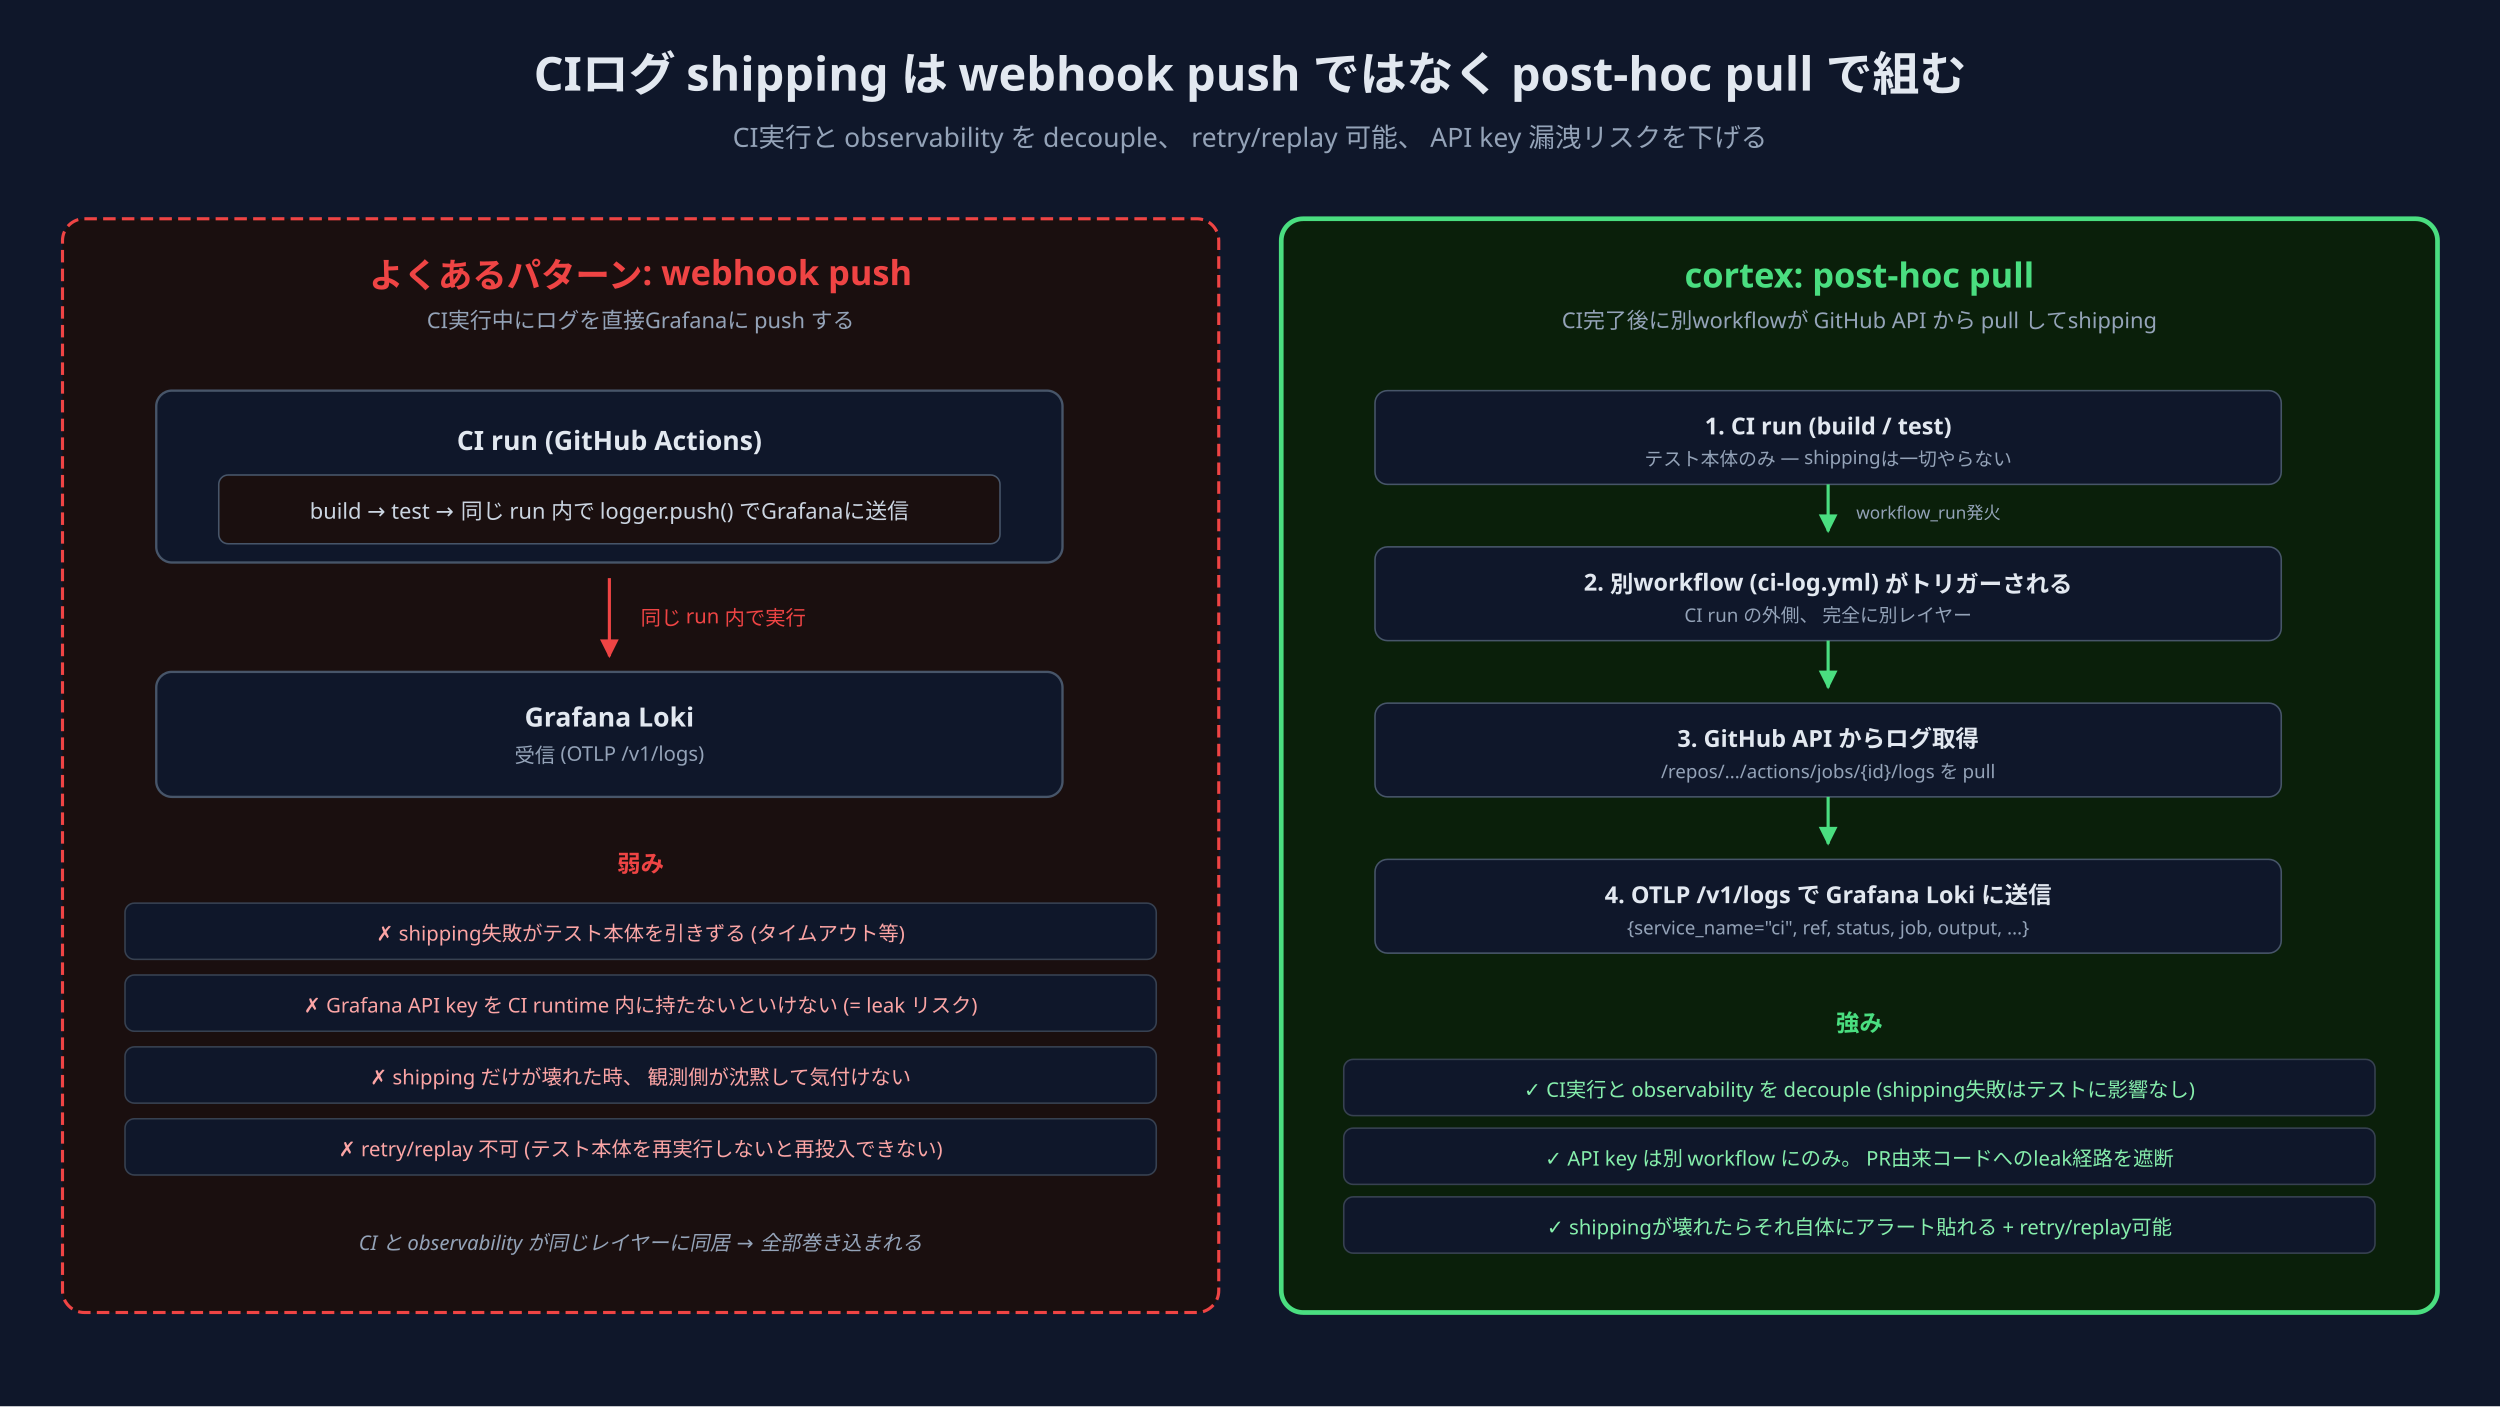
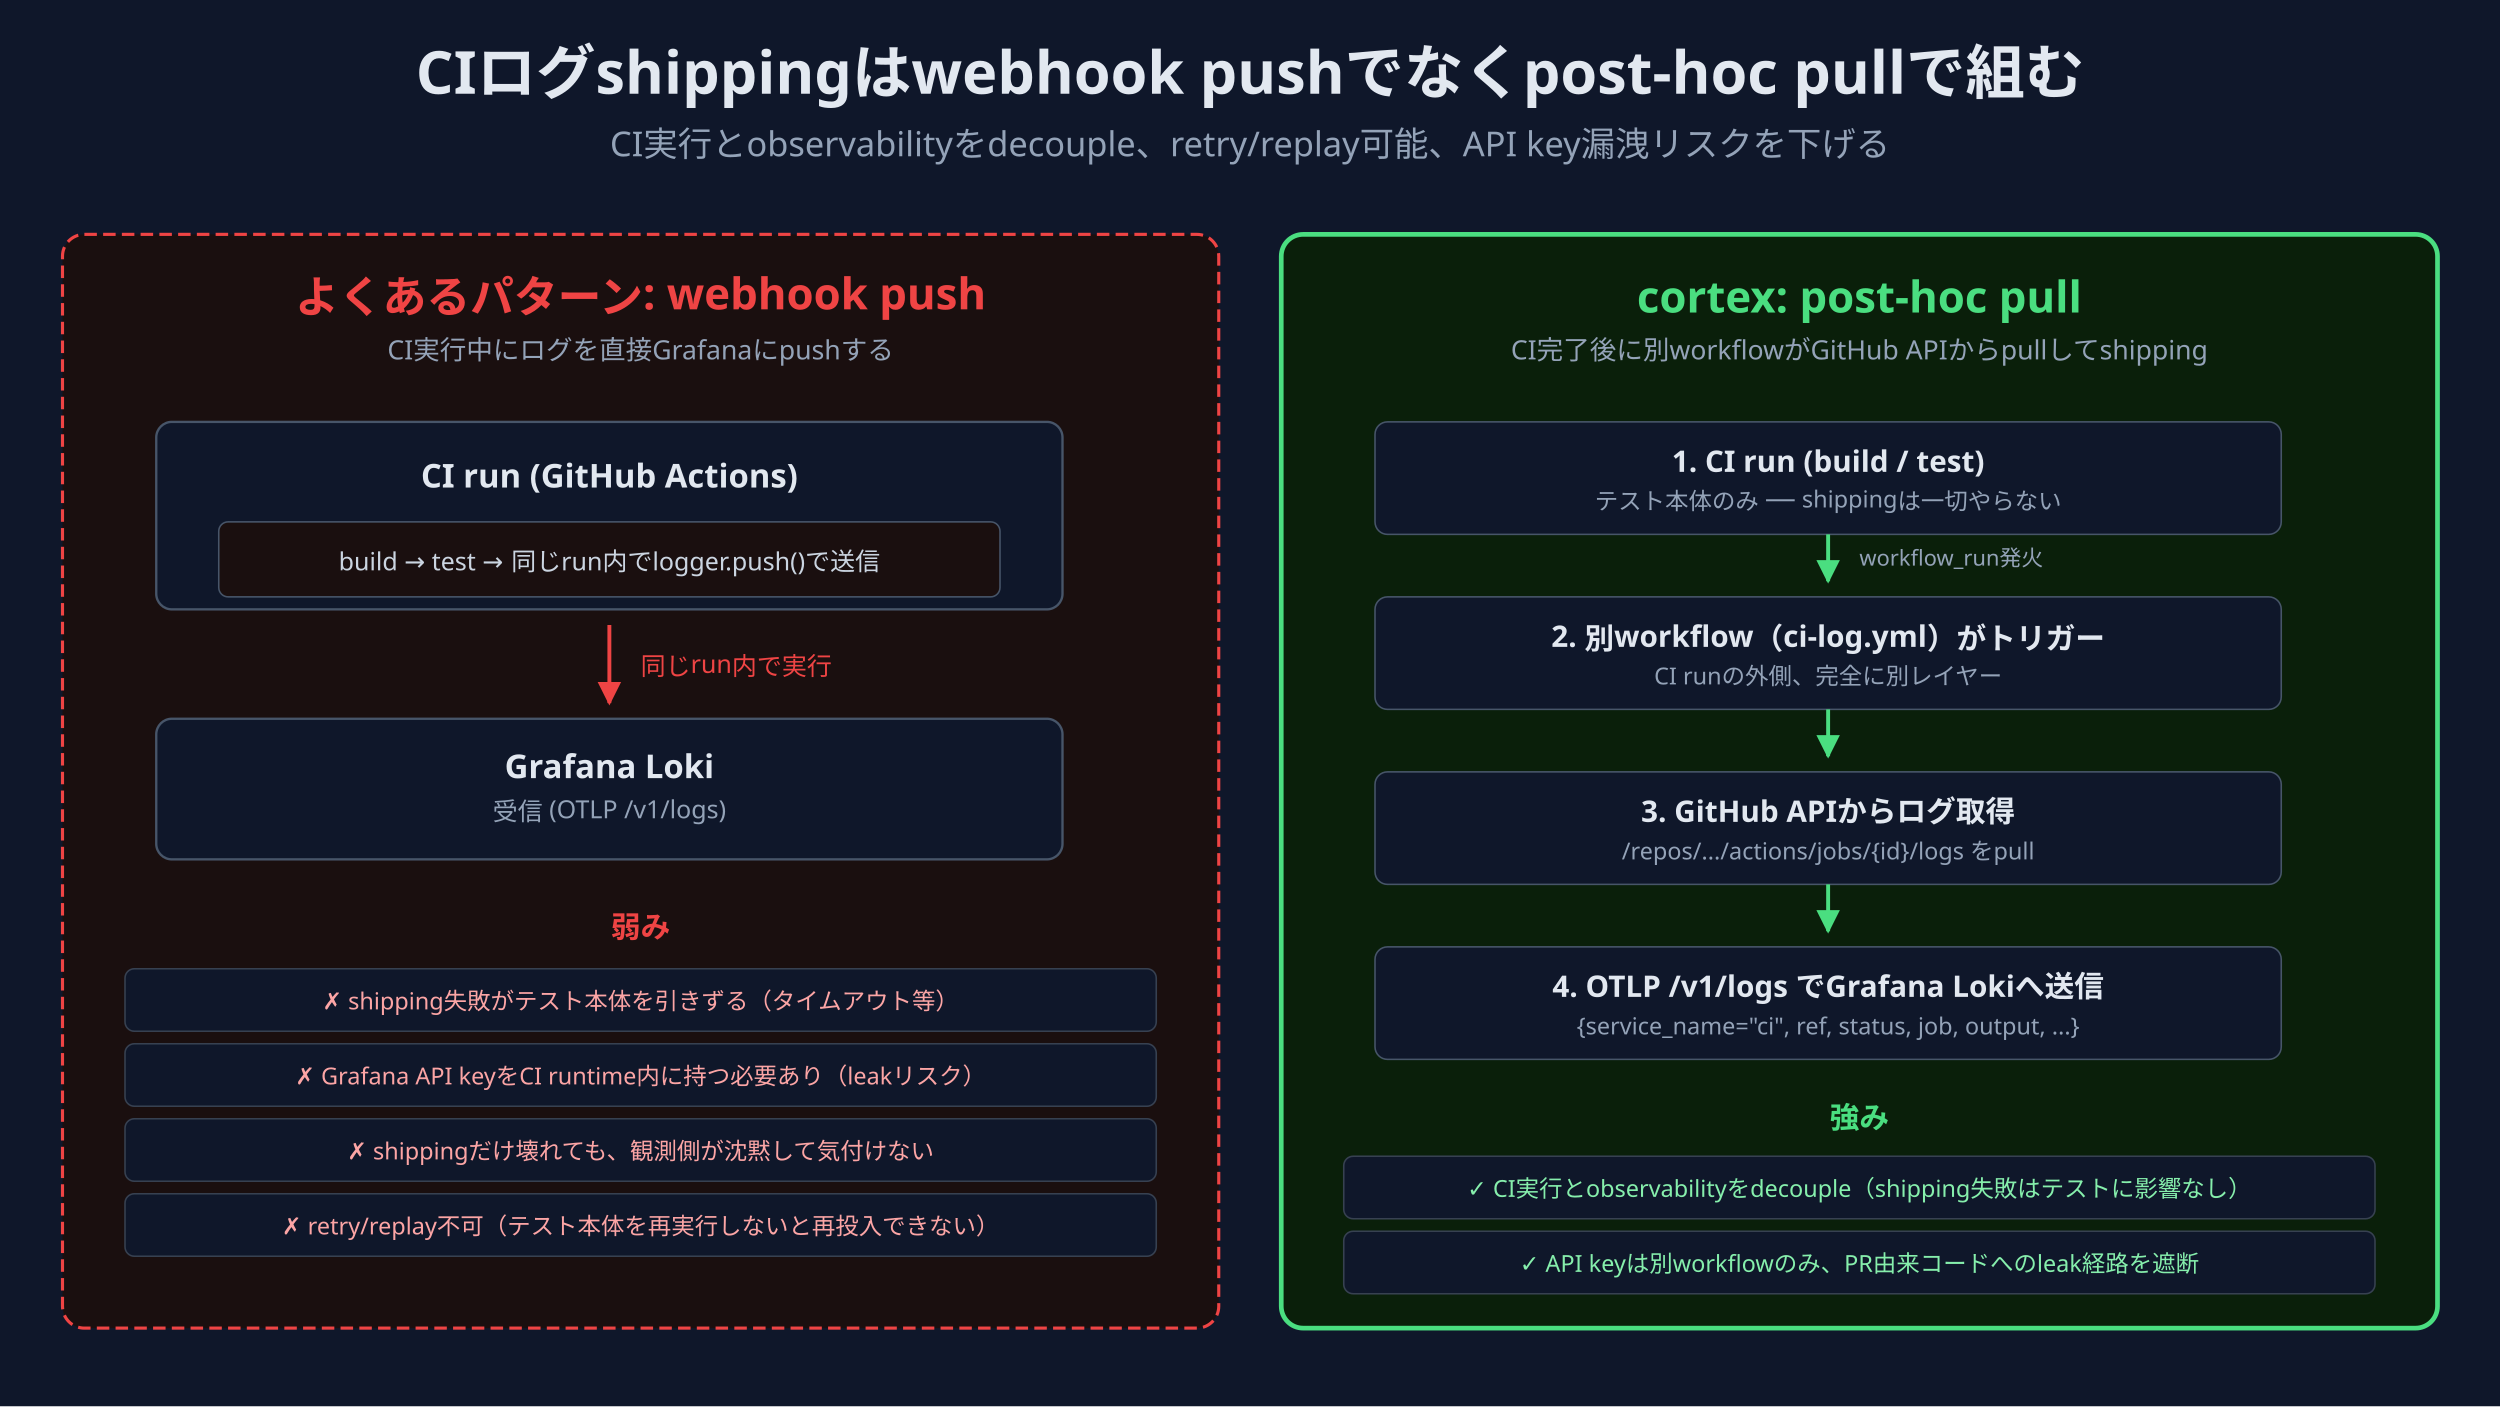
<svg xmlns="http://www.w3.org/2000/svg" width="1600" height="900" viewBox="0 0 1600 900">
  <rect width="1600" height="900" fill="#0f172a" />
  <defs>
    <marker id="a-red" viewBox="0 0 10 10" refX="9" refY="5" markerWidth="6" markerHeight="6" orient="auto-start-reverse">
      <path d="M 0 0 L 10 5 L 0 10 z" fill="#ef4444" />
    </marker>
    <marker id="a-green" viewBox="0 0 10 10" refX="9" refY="5" markerWidth="6" markerHeight="6" orient="auto-start-reverse">
      <path d="M 0 0 L 10 5 L 0 10 z" fill="#4ade80" />
    </marker>
-     <marker id="a-muted" viewBox="0 0 10 10" refX="9" refY="5" markerWidth="6" markerHeight="6" orient="auto-start-reverse">
-       <path d="M 0 0 L 10 5 L 0 10 z" fill="#94a3b8" />
-     </marker>
  </defs>
-   <text x="800" y="58" font-size="30" fill="#e2e8f0" text-anchor="middle" font-weight="bold" font-family="Noto Sans JP, system-ui, sans-serif">CIログ shipping は webhook push ではなく post-hoc pull で組む</text>
-   <text x="800" y="94" font-size="17" fill="#94a3b8" text-anchor="middle" font-family="Noto Sans JP, system-ui, sans-serif">CI実行と observability を decouple、 retry/replay 可能、 API key 漏洩リスクを下げる</text>
+   <text x="800" y="60" font-size="38" fill="#e2e8f0" text-anchor="middle" font-weight="bold" font-family="Noto Sans JP, system-ui, sans-serif">CIログshippingはwebhook pushでなくpost-hoc pullで組む</text>
+   <text x="800" y="100" font-size="22" fill="#94a3b8" text-anchor="middle" font-family="Noto Sans JP, system-ui, sans-serif">CI実行とobservabilityをdecouple、retry/replay可能、API key漏洩リスクを下げる</text>
  <g font-family="Noto Sans JP, system-ui, sans-serif">
-     <rect x="40" y="140" width="740" height="700" rx="14" fill="#1a0f0f" stroke="#ef4444" stroke-width="2" stroke-dasharray="8,4" />
-     <text x="410" y="184" font-size="22" fill="#ef4444" text-anchor="middle" font-weight="bold">よくあるパターン: webhook push</text>
-     <text x="410" y="210" font-size="14" fill="#94a3b8" text-anchor="middle">CI実行中にログを直接Grafanaに push する</text>
-     <rect x="100" y="250" width="580" height="110" rx="10" fill="#0f172a" stroke="#475569" stroke-width="1.5" />
-     <text x="390" y="288" font-size="17" fill="#e2e8f0" text-anchor="middle" font-weight="bold">CI run (GitHub Actions)</text>
-     <rect x="140" y="304" width="500" height="44" rx="6" fill="#1a0f0f" stroke="#475569" />
-     <text x="390" y="332" font-size="14" fill="#cbd5e1" text-anchor="middle">build → test → 同じ run 内で logger.push() でGrafanaに送信</text>
-     <line x1="390" y1="370" x2="390" y2="420" stroke="#ef4444" stroke-width="2" marker-end="url(#a-red)" />
-     <text x="410" y="400" font-size="13" fill="#ef4444" text-anchor="start">同じ run 内で実行</text>
-     <rect x="100" y="430" width="580" height="80" rx="10" fill="#0f172a" stroke="#475569" stroke-width="1.5" />
-     <text x="390" y="465" font-size="17" fill="#e2e8f0" text-anchor="middle" font-weight="bold">Grafana Loki</text>
-     <text x="390" y="488" font-size="13" fill="#94a3b8" text-anchor="middle">受信 (OTLP /v1/logs)</text>
-     <text x="410" y="558" font-size="15" fill="#ef4444" text-anchor="middle" font-weight="bold">弱み</text>
-     <rect x="80" y="578" width="660" height="36" rx="6" fill="#0f172a" stroke="#374151" />
-     <text x="410" y="602" font-size="13" fill="#fca5a5" text-anchor="middle">✗ shipping失敗がテスト本体を引きずる (タイムアウト等)</text>
-     <rect x="80" y="624" width="660" height="36" rx="6" fill="#0f172a" stroke="#374151" />
-     <text x="410" y="648" font-size="13" fill="#fca5a5" text-anchor="middle">✗ Grafana API key を CI runtime 内に持たないといけない (= leak リスク)</text>
-     <rect x="80" y="670" width="660" height="36" rx="6" fill="#0f172a" stroke="#374151" />
-     <text x="410" y="694" font-size="13" fill="#fca5a5" text-anchor="middle">✗ shipping だけが壊れた時、 観測側が沈黙して気付けない</text>
-     <rect x="80" y="716" width="660" height="36" rx="6" fill="#0f172a" stroke="#374151" />
-     <text x="410" y="740" font-size="13" fill="#fca5a5" text-anchor="middle">✗ retry/replay 不可 (テスト本体を再実行しないと再投入できない)</text>
-     <text x="410" y="800" font-size="13" fill="#94a3b8" text-anchor="middle" font-style="italic">CI と observability が同じレイヤーに同居 → 全部巻き込まれる</text>
+     <rect x="40" y="150" width="740" height="700" rx="14" fill="#1a0f0f" stroke="#ef4444" stroke-width="2" stroke-dasharray="8,4" />
+     <text x="410" y="200" font-size="28" fill="#ef4444" text-anchor="middle" font-weight="bold">よくあるパターン: webhook push</text>
+     <text x="410" y="230" font-size="17" fill="#94a3b8" text-anchor="middle">CI実行中にログを直接Grafanaにpushする</text>
+     <rect x="100" y="270" width="580" height="120" rx="10" fill="#0f172a" stroke="#475569" stroke-width="1.5" />
+     <text x="390" y="312" font-size="21" fill="#e2e8f0" text-anchor="middle" font-weight="bold">CI run (GitHub Actions)</text>
+     <rect x="140" y="334" width="500" height="48" rx="6" fill="#1a0f0f" stroke="#475569" />
+     <text x="390" y="365" font-size="16" fill="#cbd5e1" text-anchor="middle">build → test → 同じrun内でlogger.push()で送信</text>
+     <line x1="390" y1="400" x2="390" y2="450" stroke="#ef4444" stroke-width="2.5" marker-end="url(#a-red)" />
+     <text x="410" y="432" font-size="16" fill="#ef4444" text-anchor="start">同じrun内で実行</text>
+     <rect x="100" y="460" width="580" height="90" rx="10" fill="#0f172a" stroke="#475569" stroke-width="1.5" />
+     <text x="390" y="498" font-size="21" fill="#e2e8f0" text-anchor="middle" font-weight="bold">Grafana Loki</text>
+     <text x="390" y="525" font-size="16" fill="#94a3b8" text-anchor="middle">受信 (OTLP /v1/logs)</text>
+     <text x="410" y="600" font-size="19" fill="#ef4444" text-anchor="middle" font-weight="bold">弱み</text>
+     <rect x="80" y="620" width="660" height="40" rx="6" fill="#0f172a" stroke="#374151" />
+     <text x="410" y="646" font-size="15" fill="#fca5a5" text-anchor="middle">✗ shipping失敗がテスト本体を引きずる（タイムアウト等）</text>
+     <rect x="80" y="668" width="660" height="40" rx="6" fill="#0f172a" stroke="#374151" />
+     <text x="410" y="694" font-size="15" fill="#fca5a5" text-anchor="middle">✗ Grafana API keyをCI runtime内に持つ必要あり（leakリスク）</text>
+     <rect x="80" y="716" width="660" height="40" rx="6" fill="#0f172a" stroke="#374151" />
+     <text x="410" y="742" font-size="15" fill="#fca5a5" text-anchor="middle">✗ shippingだけ壊れても、観測側が沈黙して気付けない</text>
+     <rect x="80" y="764" width="660" height="40" rx="6" fill="#0f172a" stroke="#374151" />
+     <text x="410" y="790" font-size="15" fill="#fca5a5" text-anchor="middle">✗ retry/replay不可（テスト本体を再実行しないと再投入できない）</text>
  </g>
  <g font-family="Noto Sans JP, system-ui, sans-serif">
-     <rect x="820" y="140" width="740" height="700" rx="14" fill="#0a1f0a" stroke="#4ade80" stroke-width="3" />
-     <text x="1190" y="184" font-size="22" fill="#4ade80" text-anchor="middle" font-weight="bold">cortex: post-hoc pull</text>
-     <text x="1190" y="210" font-size="14" fill="#94a3b8" text-anchor="middle">CI完了後に別workflowが GitHub API から pull してshipping</text>
-     <rect x="880" y="250" width="580" height="60" rx="8" fill="#0f172a" stroke="#475569" />
-     <text x="1170" y="278" font-size="15" fill="#e2e8f0" text-anchor="middle" font-weight="bold">1. CI run (build / test)</text>
-     <text x="1170" y="298" font-size="12" fill="#94a3b8" text-anchor="middle">テスト本体のみ — shippingは一切やらない</text>
-     <line x1="1170" y1="310" x2="1170" y2="340" stroke="#4ade80" stroke-width="2" marker-end="url(#a-green)" />
-     <text x="1188" y="332" font-size="11" fill="#94a3b8" text-anchor="start">workflow_run発火</text>
-     <rect x="880" y="350" width="580" height="60" rx="8" fill="#0f172a" stroke="#475569" />
-     <text x="1170" y="378" font-size="15" fill="#e2e8f0" text-anchor="middle" font-weight="bold">2. 別workflow (ci-log.yml) がトリガーされる</text>
-     <text x="1170" y="398" font-size="12" fill="#94a3b8" text-anchor="middle">CI run の外側、 完全に別レイヤー</text>
-     <line x1="1170" y1="410" x2="1170" y2="440" stroke="#4ade80" stroke-width="2" marker-end="url(#a-green)" />
-     <rect x="880" y="450" width="580" height="60" rx="8" fill="#0f172a" stroke="#475569" />
-     <text x="1170" y="478" font-size="15" fill="#e2e8f0" text-anchor="middle" font-weight="bold">3. GitHub API からログ取得</text>
-     <text x="1170" y="498" font-size="12" fill="#94a3b8" text-anchor="middle">/repos/.../actions/jobs/{id}/logs を pull</text>
-     <line x1="1170" y1="510" x2="1170" y2="540" stroke="#4ade80" stroke-width="2" marker-end="url(#a-green)" />
-     <rect x="880" y="550" width="580" height="60" rx="8" fill="#0f172a" stroke="#475569" />
-     <text x="1170" y="578" font-size="15" fill="#e2e8f0" text-anchor="middle" font-weight="bold">4. OTLP /v1/logs で Grafana Loki に送信</text>
-     <text x="1170" y="598" font-size="12" fill="#94a3b8" text-anchor="middle">{service_name="ci", ref, status, job, output, ...}</text>
-     <text x="1190" y="660" font-size="15" fill="#4ade80" text-anchor="middle" font-weight="bold">強み</text>
-     <rect x="860" y="678" width="660" height="36" rx="6" fill="#0f172a" stroke="#374151" />
-     <text x="1190" y="702" font-size="13" fill="#86efac" text-anchor="middle">✓ CI実行と observability を decouple (shipping失敗はテストに影響なし)</text>
-     <rect x="860" y="722" width="660" height="36" rx="6" fill="#0f172a" stroke="#374151" />
-     <text x="1190" y="746" font-size="13" fill="#86efac" text-anchor="middle">✓ API key は別 workflow にのみ。 PR由来コードへのleak経路を遮断</text>
-     <rect x="860" y="766" width="660" height="36" rx="6" fill="#0f172a" stroke="#374151" />
-     <text x="1190" y="790" font-size="13" fill="#86efac" text-anchor="middle">✓ shippingが壊れたらそれ自体にアラート貼れる + retry/replay可能</text>
+     <rect x="820" y="150" width="740" height="700" rx="14" fill="#0a1f0a" stroke="#4ade80" stroke-width="3" />
+     <text x="1190" y="200" font-size="28" fill="#4ade80" text-anchor="middle" font-weight="bold">cortex: post-hoc pull</text>
+     <text x="1190" y="230" font-size="17" fill="#94a3b8" text-anchor="middle">CI完了後に別workflowがGitHub APIからpullしてshipping</text>
+     <rect x="880" y="270" width="580" height="72" rx="8" fill="#0f172a" stroke="#475569" />
+     <text x="1170" y="302" font-size="19" fill="#e2e8f0" text-anchor="middle" font-weight="bold">1. CI run (build / test)</text>
+     <text x="1170" y="326" font-size="15" fill="#94a3b8" text-anchor="middle">テスト本体のみ ── shippingは一切やらない</text>
+     <line x1="1170" y1="342" x2="1170" y2="372" stroke="#4ade80" stroke-width="2.5" marker-end="url(#a-green)" />
+     <text x="1190" y="362" font-size="14" fill="#94a3b8" text-anchor="start">workflow_run発火</text>
+     <rect x="880" y="382" width="580" height="72" rx="8" fill="#0f172a" stroke="#475569" />
+     <text x="1170" y="414" font-size="19" fill="#e2e8f0" text-anchor="middle" font-weight="bold">2. 別workflow（ci-log.yml）がトリガー</text>
+     <text x="1170" y="438" font-size="15" fill="#94a3b8" text-anchor="middle">CI runの外側、完全に別レイヤー</text>
+     <line x1="1170" y1="454" x2="1170" y2="484" stroke="#4ade80" stroke-width="2.5" marker-end="url(#a-green)" />
+     <rect x="880" y="494" width="580" height="72" rx="8" fill="#0f172a" stroke="#475569" />
+     <text x="1170" y="526" font-size="19" fill="#e2e8f0" text-anchor="middle" font-weight="bold">3. GitHub APIからログ取得</text>
+     <text x="1170" y="550" font-size="15" fill="#94a3b8" text-anchor="middle">/repos/.../actions/jobs/{id}/logs をpull</text>
+     <line x1="1170" y1="566" x2="1170" y2="596" stroke="#4ade80" stroke-width="2.5" marker-end="url(#a-green)" />
+     <rect x="880" y="606" width="580" height="72" rx="8" fill="#0f172a" stroke="#475569" />
+     <text x="1170" y="638" font-size="19" fill="#e2e8f0" text-anchor="middle" font-weight="bold">4. OTLP /v1/logs でGrafana Lokiへ送信</text>
+     <text x="1170" y="662" font-size="15" fill="#94a3b8" text-anchor="middle">{service_name="ci", ref, status, job, output, ...}</text>
+     <text x="1190" y="722" font-size="19" fill="#4ade80" text-anchor="middle" font-weight="bold">強み</text>
+     <rect x="860" y="740" width="660" height="40" rx="6" fill="#0f172a" stroke="#374151" />
+     <text x="1190" y="766" font-size="15" fill="#86efac" text-anchor="middle">✓ CI実行とobservabilityをdecouple（shipping失敗はテストに影響なし）</text>
+     <rect x="860" y="788" width="660" height="40" rx="6" fill="#0f172a" stroke="#374151" />
+     <text x="1190" y="814" font-size="15" fill="#86efac" text-anchor="middle">✓ API keyは別workflowのみ、PR由来コードへのleak経路を遮断</text>
  </g>
</svg>
